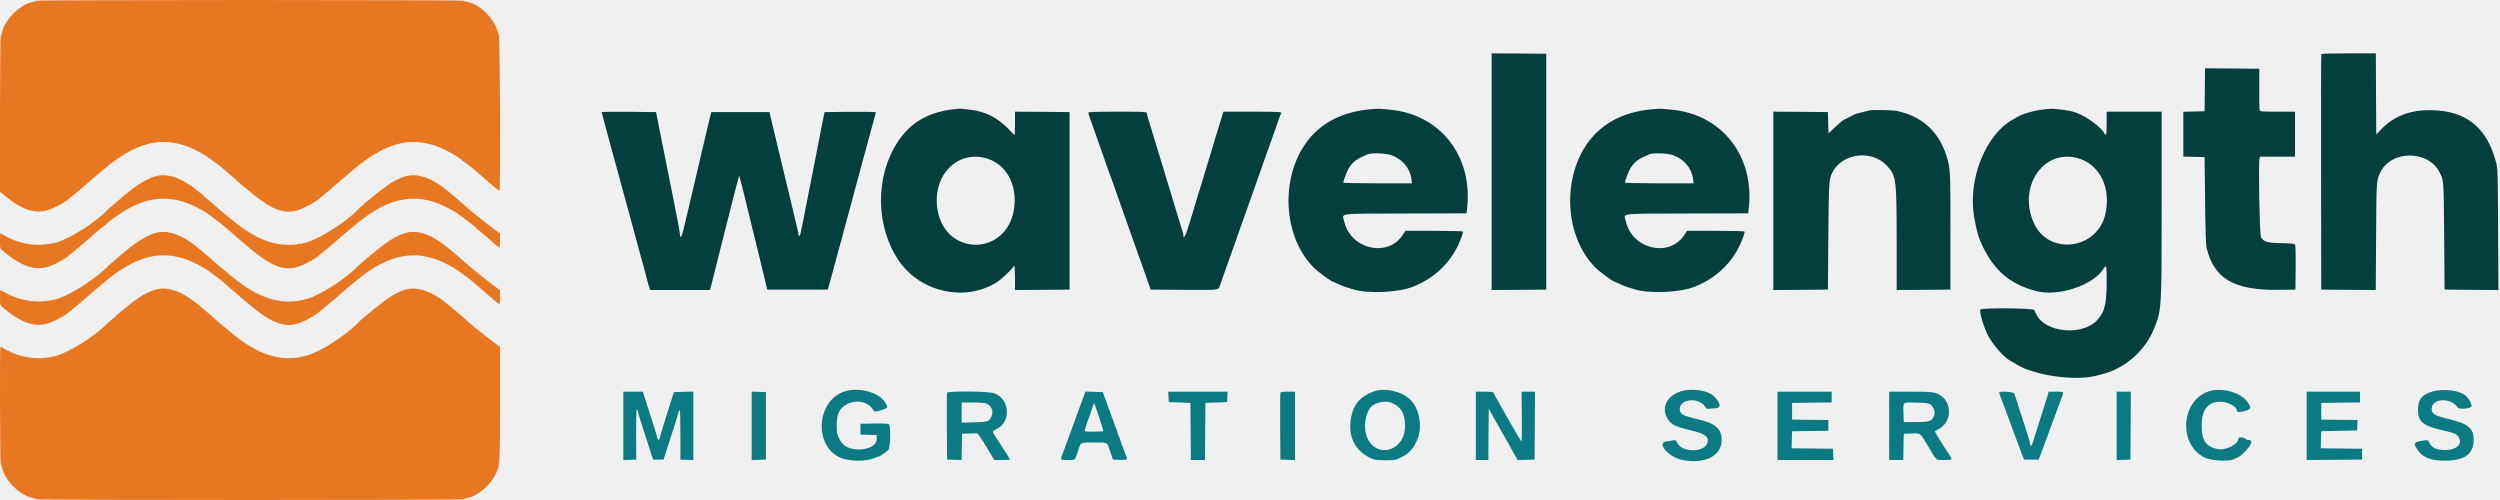
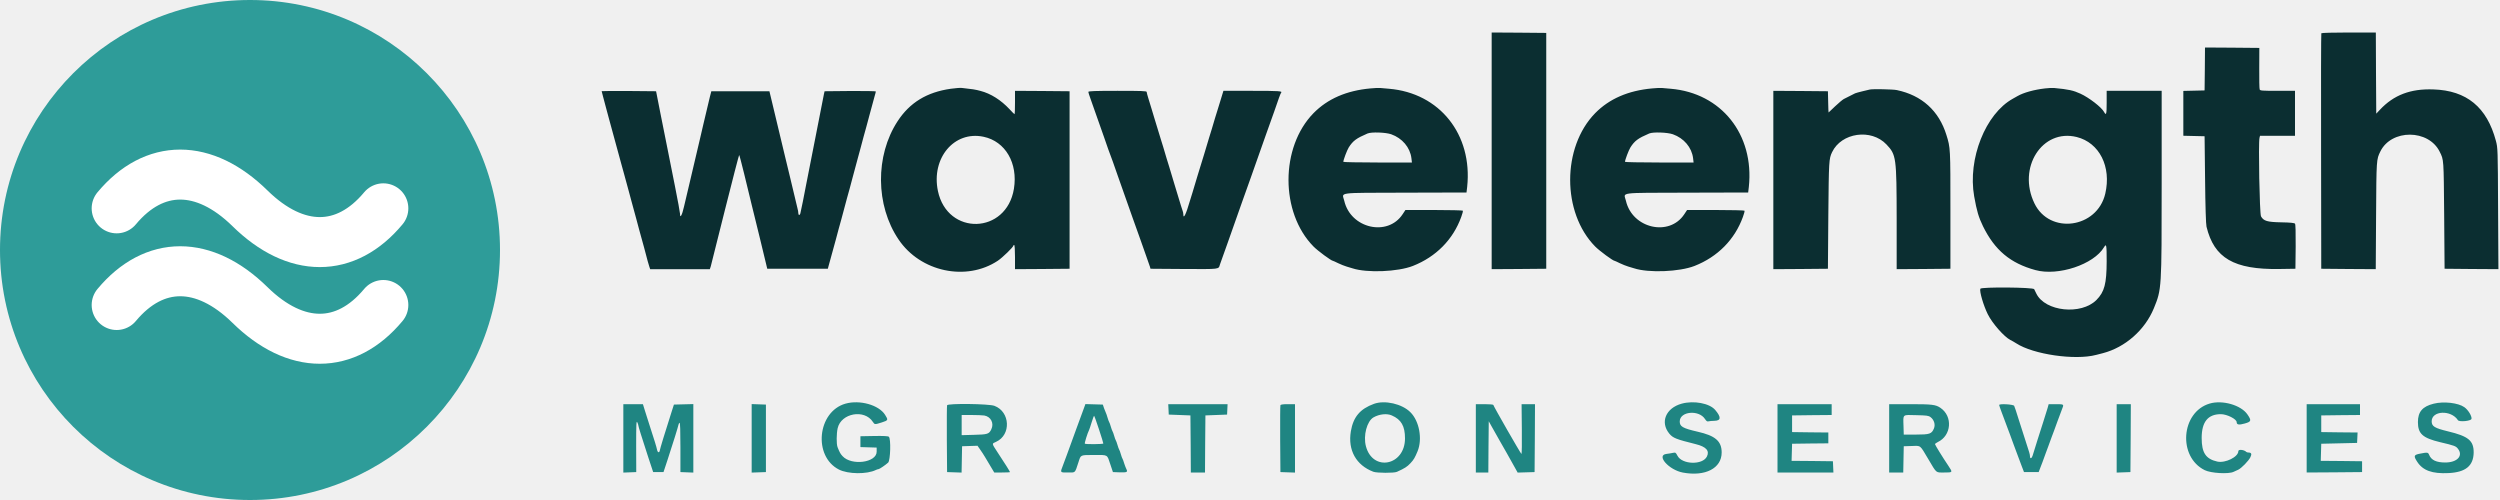
<svg xmlns="http://www.w3.org/2000/svg" viewBox="0 0 3000 600" role="img" aria-label="Wavelength Migration Services">
-   <g transform="translate(0,600) scale(0.1,-0.1)" fill="#E87722">
-     <path d="M436 5991 c-3 -4 -21 -11 -40 -14 -153 -25 -348 -220 -373 -374 -3 -18 -10 -36 -14 -39 -5 -3 -9 -423 -9 -935 l0 -930 31 -27 c236 -198 401 -250 578 -182 67 26 195 98 211 119 3 4 25 22 50 41 25 19 47 37 50 40 3 3 34 30 70 60 36 30 67 57 70 60 9 10 204 175 250 211 370 292 679 348 1020 186 61 -29 159 -85 170 -97 3 -3 35 -27 72 -53 36 -26 73 -53 80 -59 7 -7 43 -38 78 -68 36 -30 67 -57 70 -60 3 -3 52 -46 110 -96 346 -299 499 -361 699 -284 67 26 195 98 211 119 3 4 25 22 50 41 25 19 47 37 50 40 3 3 34 30 70 60 36 30 67 57 70 60 9 10 204 175 250 211 370 292 679 348 1020 186 61 -29 159 -85 170 -97 3 -3 35 -27 72 -53 36 -26 72 -53 80 -60 7 -6 29 -25 48 -41 19 -16 64 -54 100 -86 116 -103 185 -160 193 -160 14 0 8 1809 -7 1870 -45 189 -220 371 -382 397 -19 3 -37 10 -40 14 -3 5 -1135 9 -2564 9 -1429 0 -2561 -4 -2564 -9z M1848 3879 c-120 -40 -231 -115 -438 -293 -58 -50 -107 -93 -110 -96 -145 -152 -456 -352 -620 -398 -207 -59 -437 -29 -623 80 -26 15 -50 28 -52 28 -3 0 -5 -41 -5 -91 0 -89 0 -91 31 -117 236 -198 401 -250 578 -182 67 26 195 98 211 119 3 4 25 22 50 41 25 19 47 37 50 40 3 3 34 30 70 60 36 30 67 57 70 60 9 10 204 175 250 211 370 292 679 348 1020 186 61 -29 159 -85 170 -97 3 -3 35 -27 72 -53 36 -26 73 -53 80 -59 7 -7 43 -38 78 -68 36 -30 67 -57 70 -60 3 -3 52 -46 110 -96 346 -299 499 -361 699 -284 67 26 195 98 211 119 3 4 25 22 50 41 25 19 47 37 50 40 3 3 34 30 70 60 36 30 67 57 70 60 9 10 204 175 250 211 370 292 679 348 1020 186 61 -29 159 -85 170 -97 3 -3 35 -27 72 -53 36 -26 72 -53 80 -60 7 -6 29 -25 48 -41 19 -16 64 -54 100 -86 116 -103 185 -160 193 -160 4 0 7 38 7 83 l0 84 -112 84 c-92 68 -308 245 -328 269 -3 3 -34 30 -70 60 -35 30 -70 60 -76 65 -221 190 -404 257 -563 205 -59 -20 -77 -28 -166 -81 -63 -37 -330 -251 -385 -309 -145 -152 -456 -352 -620 -398 -274 -77 -534 -10 -826 213 -75 57 -277 226 -294 245 -3 3 -34 30 -70 60 -35 30 -70 60 -76 65 -221 191 -408 258 -566 204z M1848 3199 c-120 -40 -231 -115 -438 -293 -58 -50 -107 -93 -110 -96 -145 -152 -456 -352 -620 -398 -207 -59 -437 -29 -623 80 -26 15 -50 28 -52 28 -3 0 -5 -41 -5 -91 0 -89 0 -91 31 -117 236 -198 401 -250 578 -182 67 26 195 98 211 119 3 4 25 22 50 41 25 19 47 37 50 40 3 3 34 30 70 60 36 30 67 57 70 60 9 10 204 175 250 211 370 292 679 348 1020 186 61 -29 159 -85 170 -97 3 -3 35 -27 72 -53 36 -26 73 -53 80 -59 7 -7 43 -38 78 -68 36 -30 67 -57 70 -60 3 -3 52 -46 110 -96 346 -299 499 -361 699 -284 67 26 195 98 211 119 3 4 25 22 50 41 25 19 47 37 50 40 3 3 34 30 70 60 36 30 67 57 70 60 9 10 204 175 250 211 370 292 679 348 1020 186 61 -29 159 -85 170 -97 3 -3 35 -27 72 -53 36 -26 72 -53 80 -60 7 -6 29 -25 48 -41 19 -16 64 -54 100 -86 116 -103 185 -160 193 -160 4 0 7 38 7 83 l0 84 -112 84 c-92 68 -308 245 -328 269 -3 3 -34 30 -70 60 -35 30 -70 60 -76 65 -221 190 -404 257 -563 205 -59 -20 -77 -28 -166 -81 -63 -37 -330 -251 -385 -309 -145 -152 -456 -352 -620 -398 -274 -77 -534 -10 -826 213 -75 57 -277 226 -294 245 -3 3 -34 30 -70 60 -35 30 -70 60 -76 65 -221 191 -408 258 -566 204z M1848 2519 c-120 -40 -231 -115 -438 -293 -58 -50 -107 -93 -110 -96 -145 -152 -456 -352 -620 -398 -207 -59 -437 -29 -623 80 -26 15 -50 28 -52 28 -9 0 -5 -1399 4 -1404 4 -3 11 -21 14 -39 25 -154 220 -349 373 -374 19 -3 37 -10 40 -14 7 -12 5121 -12 5128 0 3 4 21 11 39 14 127 20 285 156 352 301 43 95 44 119 45 832 l0 681 -112 84 c-92 68 -308 245 -328 269 -3 3 -34 30 -70 60 -35 30 -70 60 -76 65 -221 190 -404 257 -563 205 -59 -20 -77 -28 -166 -81 -63 -37 -330 -251 -385 -309 -145 -152 -456 -352 -620 -398 -274 -77 -534 -10 -826 213 -75 57 -277 226 -294 245 -3 3 -34 30 -70 60 -35 30 -70 60 -76 65 -221 191 -408 258 -566 204z" />
+   <circle cx="300" cy="300" r="300" fill="#2E9C99" />
+   <g fill="none" stroke="#FFFFFF" stroke-width="60" stroke-linecap="round">
+     <path d="M140 250 C185 196 245 196 300 250 S415 304 460 250" />
+     <path d="M140 366 C185 312 245 312 300 366 S415 420 460 366" />
  </g>
-   <g transform="translate(0,600) scale(0.1,-0.1)" fill="#033F3D">
+   <g transform="translate(0,575) scale(0.1,-0.1)" fill="#0B2E31">
    <path d="M17900 3940 l0 -1420 328 2 327 3 0 1415 0 1415 -327 3 -328 2 0 -1420z M27856 5351 c-3 -5 -5 -643 -3 -1417 l2 -1409 327 -3 327 -2 4 642 c4 678 4 674 51 770 132 271 580 269 713 -4 49 -99 47 -79 53 -758 l5 -645 323 -3 323 -2 -4 727 c-3 718 -4 729 -26 812 -108 405 -351 605 -750 618 -275 10 -476 -67 -642 -244 l-44 -47 -3 487 -2 487 -325 0 c-180 0 -326 -4 -329 -9z M26458 4923 l-3 -258 -127 -3 -128 -3 0 -269 0 -269 128 -3 127 -3 6 -520 c3 -320 10 -537 17 -565 91 -377 329 -516 872 -508 l195 3 3 264 c1 178 -1 268 -8 277 -8 9 -54 14 -163 16 -171 3 -214 16 -245 72 -17 32 -33 880 -18 942 l6 24 210 0 210 0 0 270 0 270 -209 0 c-187 0 -210 2 -215 17 -4 9 -6 125 -5 258 l1 240 -326 3 -326 2 -2 -257z M11410 4685 c-288 -41 -493 -166 -639 -390 -270 -413 -265 -1010 12 -1419 262 -389 813 -506 1192 -254 56 38 185 163 185 180 0 4 5 8 10 8 6 0 10 -55 10 -145 l0 -145 328 2 327 3 0 1065 0 1065 -327 3 -328 2 0 -140 c0 -77 -2 -140 -6 -140 -3 0 -29 26 -59 59 -103 110 -225 188 -349 220 -63 17 -96 22 -226 36 -19 2 -78 -3 -130 -10z m392 -576 c263 -55 415 -317 365 -625 -90 -547 -798 -567 -912 -26 -82 395 195 725 547 651z M16445 4689 c-287 -26 -514 -125 -683 -297 -400 -409 -400 -1194 0 -1600 51 -52 214 -172 233 -172 2 0 31 -12 62 -28 32 -15 78 -34 103 -41 25 -7 56 -17 70 -21 175 -57 544 -42 725 29 277 109 482 316 580 588 14 36 22 70 19 75 -3 4 -159 8 -347 8 l-342 0 -33 -50 c-179 -274 -625 -172 -701 161 -25 105 -109 94 731 97 l736 2 8 67 c67 629 -330 1127 -938 1178 -40 3 -86 7 -103 9 -16 2 -70 0 -120 -5z m249 -550 c133 -47 227 -158 243 -287 l6 -52 -412 0 c-226 0 -411 4 -411 8 0 23 44 139 65 173 51 80 92 110 225 167 47 20 217 14 284 -9z M19825 4689 c-287 -26 -514 -125 -683 -297 -400 -409 -400 -1194 0 -1600 51 -52 214 -172 233 -172 2 0 31 -12 62 -28 32 -15 78 -34 103 -41 25 -7 56 -17 70 -21 175 -57 544 -42 725 29 277 109 482 316 580 588 14 36 22 70 19 75 -3 4 -159 8 -347 8 l-342 0 -33 -50 c-179 -274 -625 -172 -701 161 -25 105 -109 94 731 97 l736 2 8 67 c67 629 -330 1127 -938 1178 -40 3 -86 7 -103 9 -16 2 -70 0 -120 -5z m249 -550 c133 -47 227 -158 243 -287 l6 -52 -412 0 c-226 0 -411 4 -411 8 0 23 44 139 65 173 51 80 92 110 225 167 47 20 217 14 284 -9z M24540 4689 c-130 -15 -257 -50 -330 -92 -19 -11 -44 -25 -55 -31 -329 -181 -544 -722 -465 -1172 32 -179 53 -249 106 -359 141 -287 328 -444 629 -526 273 -75 701 68 823 274 29 48 32 31 32 -170 -1 -269 -26 -364 -122 -462 -183 -185 -617 -140 -722 76 -10 21 -22 45 -26 53 -11 23 -638 28 -646 5 -12 -31 37 -200 89 -305 54 -110 198 -273 272 -310 17 -8 48 -26 70 -40 204 -133 705 -206 958 -139 23 6 60 15 82 21 268 70 504 278 611 538 94 231 94 225 94 1507 l0 1103 -330 0 -330 0 0 -140 c0 -142 -5 -161 -31 -114 -29 56 -181 173 -284 220 -85 39 -143 52 -315 68 -19 2 -69 0 -110 -5z m380 -583 c273 -68 419 -357 343 -681 -98 -416 -668 -493 -850 -115 -207 428 93 898 507 796z M22435 4675 c-5 -2 -44 -11 -84 -20 -41 -10 -82 -21 -90 -25 -26 -13 -104 -52 -135 -68 -15 -8 -63 -48 -105 -88 -42 -41 -77 -74 -78 -74 -1 0 -4 57 -5 128 l-3 127 -327 3 -328 2 0 -1070 0 -1070 328 2 327 3 5 645 c6 651 7 674 45 754 112 235 470 286 653 92 117 -124 121 -152 122 -899 l0 -597 323 2 322 3 0 705 c0 745 0 746 -48 900 -90 291 -295 476 -595 539 -47 10 -301 15 -327 6z M7220 4656 c0 -3 7 -31 16 -63 8 -32 24 -89 34 -128 10 -38 26 -97 35 -130 20 -73 40 -147 60 -220 8 -30 22 -80 30 -110 8 -30 22 -80 30 -110 8 -30 22 -80 30 -110 8 -30 22 -81 31 -112 20 -74 41 -154 60 -220 8 -29 21 -78 29 -108 20 -73 40 -147 60 -220 9 -33 26 -94 36 -135 11 -41 24 -88 29 -105 5 -16 18 -64 29 -105 41 -158 52 -196 62 -227 l11 -33 358 0 358 0 11 33 c5 17 83 326 172 685 90 358 166 652 169 652 3 0 29 -100 59 -222 30 -123 72 -295 93 -383 21 -88 43 -176 48 -195 5 -19 27 -109 49 -200 22 -91 51 -210 64 -265 l24 -100 363 0 364 0 8 30 c17 59 64 230 88 320 10 39 26 96 34 128 9 31 23 83 32 115 8 31 24 89 34 127 10 39 26 96 34 127 9 32 23 84 32 115 8 32 24 90 34 128 17 66 31 115 66 245 9 30 24 87 34 125 10 39 26 96 34 128 9 31 23 83 32 115 8 31 24 89 34 127 30 113 50 187 65 239 8 27 15 53 15 58 0 5 -138 7 -307 6 l-308 -3 -8 -35 c-4 -19 -25 -127 -47 -240 -22 -113 -44 -227 -50 -255 -6 -27 -33 -165 -60 -305 -27 -140 -54 -277 -60 -305 -6 -27 -22 -108 -35 -180 -14 -71 -28 -138 -31 -147 -7 -25 -24 -22 -24 3 0 12 -4 38 -10 58 -9 36 -53 220 -91 381 -11 47 -24 101 -29 120 -5 19 -18 73 -29 120 -26 111 -94 394 -164 685 l-24 100 -349 0 -348 0 -17 -65 c-8 -36 -26 -108 -38 -160 -12 -52 -31 -132 -42 -177 -10 -46 -28 -121 -39 -168 -11 -47 -29 -123 -40 -170 -11 -47 -29 -123 -40 -170 -11 -47 -29 -123 -40 -170 -30 -129 -60 -255 -72 -305 -24 -106 -48 -147 -48 -84 0 14 -27 162 -60 327 -78 396 -80 405 -90 452 -12 57 -24 116 -84 420 l-53 270 -326 3 c-180 1 -327 0 -327 -2z M13060 4647 c0 -6 12 -44 26 -82 14 -39 34 -95 44 -125 10 -30 37 -107 60 -170 23 -63 50 -140 60 -170 31 -92 71 -204 80 -225 5 -11 16 -40 24 -65 8 -25 33 -97 56 -160 23 -63 50 -140 60 -170 10 -30 37 -107 60 -170 23 -63 50 -140 60 -170 10 -30 33 -93 50 -140 17 -47 40 -110 50 -140 10 -30 37 -107 60 -170 23 -63 45 -126 49 -140 l7 -25 404 -3 c436 -2 411 -5 429 53 5 17 23 68 41 115 17 47 40 110 50 140 10 30 37 107 60 170 23 63 50 140 60 170 10 30 37 107 60 170 23 63 45 126 50 140 5 14 27 77 50 140 23 63 50 140 60 170 10 30 37 107 60 170 23 63 50 140 60 170 10 30 33 93 50 140 17 47 40 110 50 140 47 139 77 221 83 227 21 20 -24 23 -342 23 l-350 0 -31 -102 c-18 -57 -36 -116 -41 -133 -5 -16 -17 -57 -28 -90 -10 -33 -28 -94 -40 -135 -13 -41 -26 -86 -31 -100 -5 -14 -18 -59 -30 -100 -12 -41 -26 -86 -30 -100 -5 -14 -23 -72 -40 -130 -17 -58 -35 -116 -40 -130 -4 -14 -18 -59 -30 -100 -12 -41 -25 -86 -30 -100 -5 -14 -18 -59 -31 -100 -47 -163 -79 -227 -79 -161 0 11 -4 30 -9 43 -5 13 -13 39 -19 58 -41 138 -75 249 -82 270 -4 14 -18 59 -30 100 -12 41 -25 86 -30 100 -5 14 -18 59 -31 100 -12 41 -30 102 -40 135 -11 33 -23 74 -28 90 -38 126 -74 244 -81 265 -4 14 -18 59 -30 100 -12 41 -31 102 -41 134 -10 33 -19 65 -19 73 0 11 -65 13 -350 13 -274 0 -350 -3 -350 -13z" />
  </g>
-   <g transform="translate(0,600) scale(0.1,-0.1)" fill="#0C7A82">
+   <g transform="translate(0,615) scale(0.1,-0.1)" fill="#1F8582">
    <path d="M10145 1306 c-336 -96 -390 -630 -79 -790 111 -57 338 -59 446 -5 10 5 23 9 29 9 12 0 84 49 117 79 27 27 35 288 8 310 -9 8 -65 11 -177 9 l-164 -3 0 -65 0 -65 98 -3 97 -3 0 -49 c0 -132 -303 -172 -410 -53 -25 27 -33 41 -59 106 -15 37 -14 162 1 229 42 181 321 231 422 76 22 -34 23 -34 108 -7 77 25 79 28 39 91 -75 119 -304 183 -476 134z M16488 1304 c-168 -61 -249 -158 -278 -331 -37 -225 63 -405 270 -484 41 -16 250 -17 283 -1 93 42 123 61 162 103 40 42 54 67 86 144 60 147 21 362 -86 468 -100 101 -307 148 -437 101z m213 -139 c114 -49 159 -128 159 -276 0 -327 -387 -404 -469 -94 -34 128 12 302 92 347 69 39 160 49 218 23z M20180 1306 c-191 -53 -261 -223 -148 -360 43 -52 81 -67 318 -126 124 -31 167 -79 133 -148 -51 -105 -299 -98 -354 10 -19 37 -23 40 -52 34 -18 -4 -54 -10 -80 -13 -127 -16 30 -193 198 -224 269 -50 465 52 465 241 0 136 -76 202 -290 250 -178 41 -215 62 -213 125 3 119 228 140 302 28 18 -27 27 -34 44 -29 12 3 42 6 67 6 83 1 87 43 12 131 -68 80 -257 115 -402 75z M26515 1307 c-344 -103 -383 -639 -58 -799 75 -37 286 -49 346 -20 15 6 39 18 55 25 39 18 126 107 147 151 19 40 12 55 -26 56 -9 0 -19 3 -23 7 -27 27 -96 34 -96 9 0 -69 -156 -146 -252 -125 -138 31 -188 105 -188 283 0 193 75 286 230 286 73 0 190 -59 190 -96 0 -31 28 -36 97 -16 79 22 83 35 32 109 -77 112 -300 176 -454 130z M29205 1306 c-135 -33 -190 -98 -190 -221 0 -140 57 -191 266 -241 174 -41 190 -47 215 -80 65 -84 -10 -164 -153 -164 -107 0 -168 29 -193 91 -14 32 -18 33 -110 15 -74 -14 -79 -27 -35 -95 68 -107 181 -148 378 -138 205 10 298 87 301 246 1 143 -62 196 -309 255 -160 39 -194 60 -195 119 -1 131 233 141 315 15 16 -24 158 -11 163 16 6 32 -40 108 -86 140 -73 52 -247 72 -367 42z M7480 890 l0 -411 78 3 77 3 -1 312 c0 263 2 308 13 286 7 -14 13 -30 13 -37 0 -13 37 -131 120 -386 l58 -175 62 0 62 0 48 145 c65 197 128 401 132 424 2 11 8 21 13 23 7 2 10 -101 10 -294 l0 -298 78 -3 77 -3 0 411 0 411 -117 -3 -116 -3 -32 -100 c-78 -243 -133 -425 -137 -449 -5 -33 -26 -29 -33 6 -8 38 -32 116 -85 278 -20 63 -48 150 -61 192 l-24 78 -117 0 -118 0 0 -410z M9020 890 l0 -411 85 3 86 3 0 405 0 405 -86 3 -85 3 0 -411z M11365 1287 c-3 -6 -4 -190 -3 -407 l3 -395 87 -3 87 -3 3 158 3 158 92 3 93 3 32 -46 c18 -25 44 -65 58 -89 14 -23 44 -75 68 -114 l43 -72 94 0 c52 0 95 2 95 5 0 3 -20 36 -43 73 -24 37 -72 110 -105 162 -74 114 -72 104 -19 128 183 83 170 361 -20 432 -66 25 -559 31 -568 7z m446 -123 c79 -13 120 -93 85 -165 -27 -58 -45 -63 -208 -67 l-148 -4 0 121 0 121 118 0 c64 0 133 -3 153 -6z M13002 1238 c-24 -63 -44 -120 -82 -223 -11 -30 -29 -80 -40 -110 -11 -30 -29 -80 -40 -110 -11 -30 -29 -79 -39 -107 -11 -29 -31 -83 -45 -121 -35 -91 -38 -87 58 -87 95 0 83 -12 128 125 29 89 18 85 190 85 168 0 151 10 193 -115 l30 -90 79 -3 c89 -3 101 2 83 38 -7 14 -19 45 -27 70 -7 25 -16 50 -20 55 -4 6 -13 30 -20 55 -7 25 -16 50 -20 55 -4 6 -13 30 -20 55 -7 25 -16 50 -20 55 -4 6 -13 30 -20 55 -7 25 -16 50 -20 55 -4 6 -13 30 -20 55 -7 25 -16 50 -20 55 -4 6 -13 30 -20 55 -7 25 -16 50 -19 55 -3 6 -13 30 -22 55 l-15 45 -105 3 -104 3 -23 -63z m186 -241 c29 -89 53 -165 52 -169 0 -9 -214 -11 -222 -2 -6 5 33 130 51 164 4 8 18 50 31 93 13 42 26 77 29 77 3 0 30 -73 59 -163z M14022 1238 l3 -63 130 -5 130 -5 3 -342 2 -343 85 0 85 0 2 343 3 342 130 5 130 5 3 63 3 62 -356 0 -356 0 3 -62z M15365 1287 c-3 -6 -4 -190 -3 -407 l3 -395 88 -3 87 -3 0 411 0 410 -85 0 c-59 0 -87 -4 -90 -13z M17710 890 l0 -410 75 0 75 0 2 308 3 307 39 -70 c60 -106 74 -132 96 -170 11 -19 29 -51 40 -70 11 -19 29 -51 40 -70 26 -45 47 -84 94 -168 l38 -68 102 3 101 3 3 408 2 407 -80 0 -81 0 3 -300 c2 -165 0 -299 -5 -297 -9 3 -337 576 -337 588 0 5 -47 9 -105 9 l-105 0 0 -410z M21330 890 l0 -410 335 0 336 0 -3 67 -3 68 -248 3 -248 2 3 103 3 102 218 3 217 2 0 65 0 65 -217 2 -218 3 0 100 0 100 238 3 237 2 0 65 0 65 -325 0 -325 0 0 -410z M22670 890 l0 -410 85 0 84 0 3 158 3 157 97 3 c112 3 93 18 198 -158 103 -174 87 -160 191 -160 103 0 103 0 51 78 -67 99 -162 253 -162 262 0 5 15 16 33 25 165 78 183 309 32 411 -57 39 -102 44 -364 44 l-251 0 0 -410z m497 254 c42 -32 60 -89 40 -136 -27 -65 -51 -73 -217 -73 l-145 0 -3 104 c-4 145 -17 133 152 129 128 -3 148 -5 173 -24z M23990 1290 c0 -5 12 -40 26 -77 14 -38 35 -93 46 -123 11 -30 24 -64 28 -75 4 -11 17 -46 29 -77 12 -32 30 -84 42 -115 12 -32 25 -67 29 -78 4 -11 17 -45 28 -75 11 -30 31 -84 45 -120 l25 -65 88 0 88 0 19 50 c10 28 23 59 27 70 4 11 13 36 20 55 7 19 16 44 20 55 4 11 17 46 29 78 12 31 30 83 42 115 12 31 25 66 29 77 4 11 13 36 20 55 7 19 16 44 20 55 4 11 18 47 30 80 12 33 26 70 31 83 16 40 11 42 -79 42 l-88 0 -13 -47 c-8 -27 -31 -100 -51 -163 -33 -100 -107 -337 -129 -409 -10 -33 -31 -39 -31 -10 0 12 -4 36 -10 53 -34 106 -93 290 -130 406 -23 74 -45 142 -50 150 -9 18 -180 28 -180 10z M25400 890 l0 -411 83 3 82 3 3 408 2 407 -85 0 -85 0 0 -410z M27680 890 l0 -410 333 2 332 3 0 65 0 65 -248 3 -248 2 3 103 3 102 215 5 215 5 3 62 3 63 -218 2 -218 3 0 100 0 100 233 3 232 2 0 65 0 65 -320 0 -320 0 0 -410z" />
  </g>
</svg>
